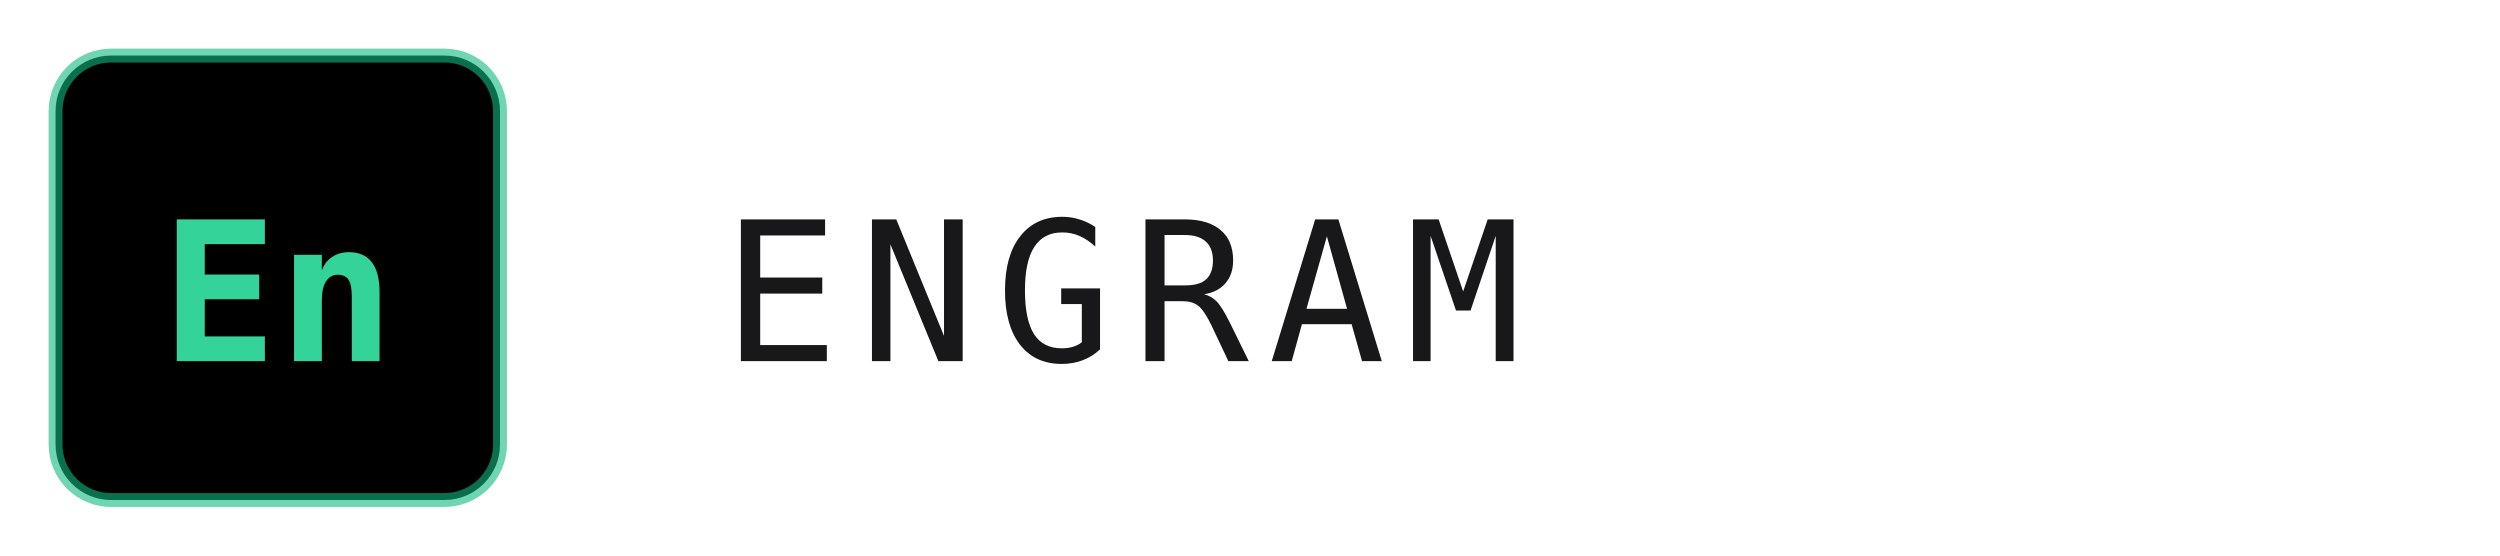
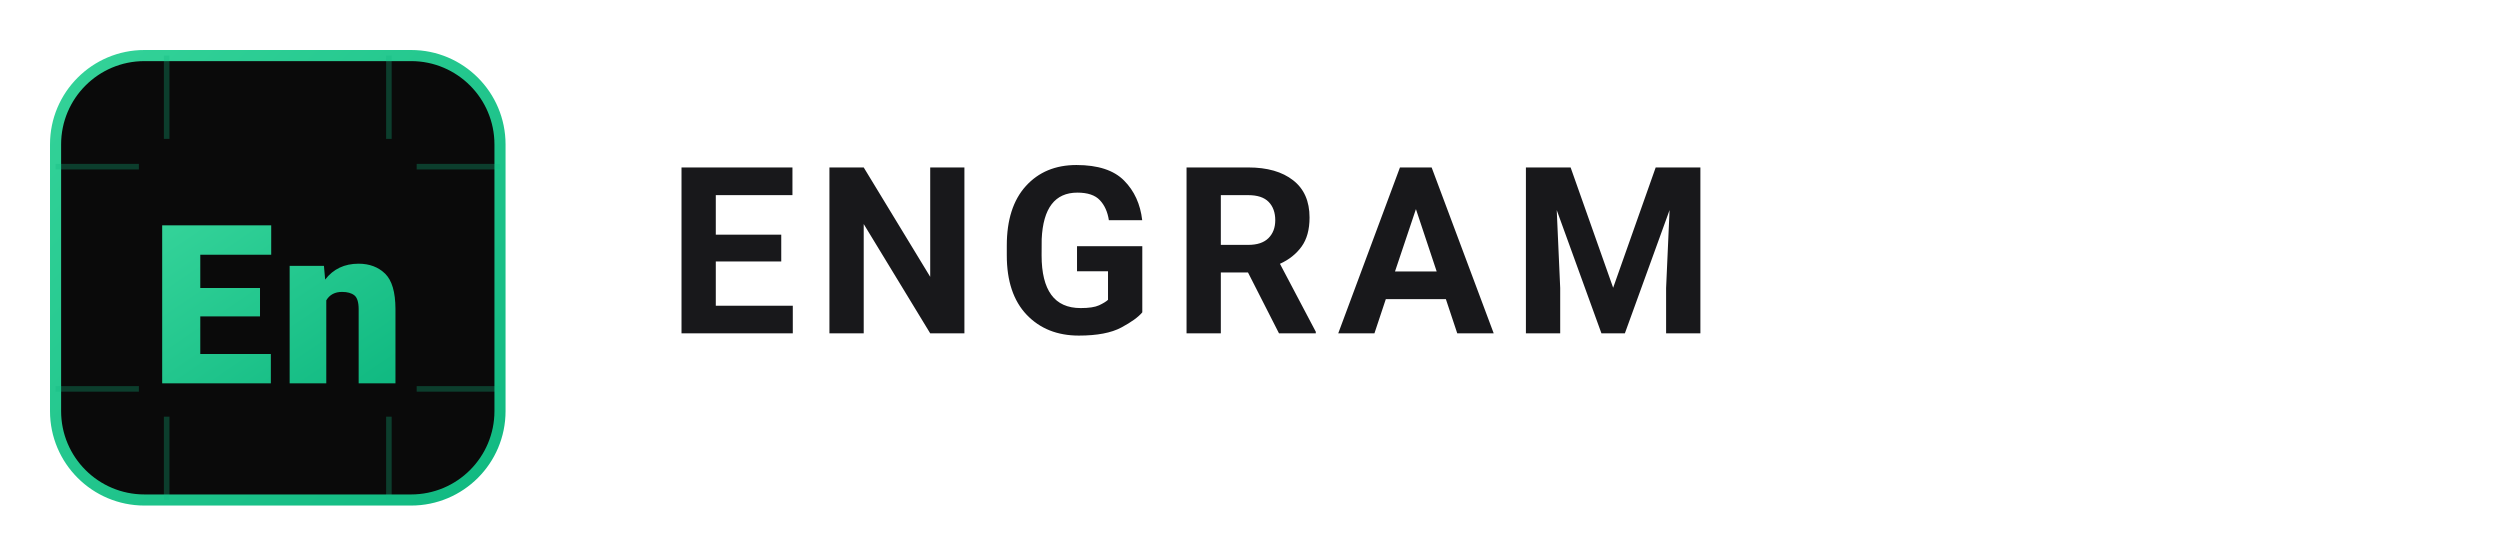
- <svg xmlns="http://www.w3.org/2000/svg" width="180" height="40" viewBox="0 0 180 40" fill="none">
-   <rect x="4" y="4" width="32" height="32" rx="4" fill="#000000" stroke="#10b981" stroke-opacity="0.6" stroke-width="1" />
-   <text x="20" y="26" font-family="ui-monospace, SFMono-Regular, Menlo, Monaco, Consolas, monospace" font-size="14" font-weight="700" fill="#34d399" text-anchor="middle">En</text>
-   <text x="52" y="26" font-family="ui-monospace, SFMono-Regular, Menlo, Monaco, Consolas, monospace" font-size="14" font-weight="400" letter-spacing="0.1em" fill="#18181b">ENGRAM</text>
+ <svg xmlns="http://www.w3.org/2000/svg" width="450" height="100" viewBox="0 0 450 100" fill="none">
+   <defs>
+     <linearGradient id="engram-grad" x1="0" y1="0" x2="1" y2="1">
+       <stop offset="0%" stop-color="#34d399" />
+       <stop offset="100%" stop-color="#10b981" />
+     </linearGradient>
+   </defs>
+   <g id="icon">
+     <rect x="10" y="10" width="80" height="80" rx="16" fill="#0A0A0A" stroke="url(#engram-grad)" stroke-width="2" />
+     <path d="M10 30 H25 M75 30 H90 M10 70 H25 M75 70 H90 M30 10 V25 M70 10 V25 M30 90 V75 M70 90 V75" stroke="#10b981" stroke-width="1" opacity="0.3" />
+     <text x="50" y="58" font-family="system-ui, -apple-system, 'Segoe UI', Roboto, Helvetica, Arial, sans-serif" font-weight="800" font-size="40" fill="url(#engram-grad)" text-anchor="middle" dominant-baseline="middle" letter-spacing="1">En</text>
+   </g>
+   <g id="wordmark">
+     <text x="120" y="60" font-family="system-ui, -apple-system, 'Segoe UI', Roboto, Helvetica, Arial, sans-serif" font-weight="700" font-size="42" fill="#18181b" letter-spacing="3">ENGRAM</text>
+   </g>
</svg>
